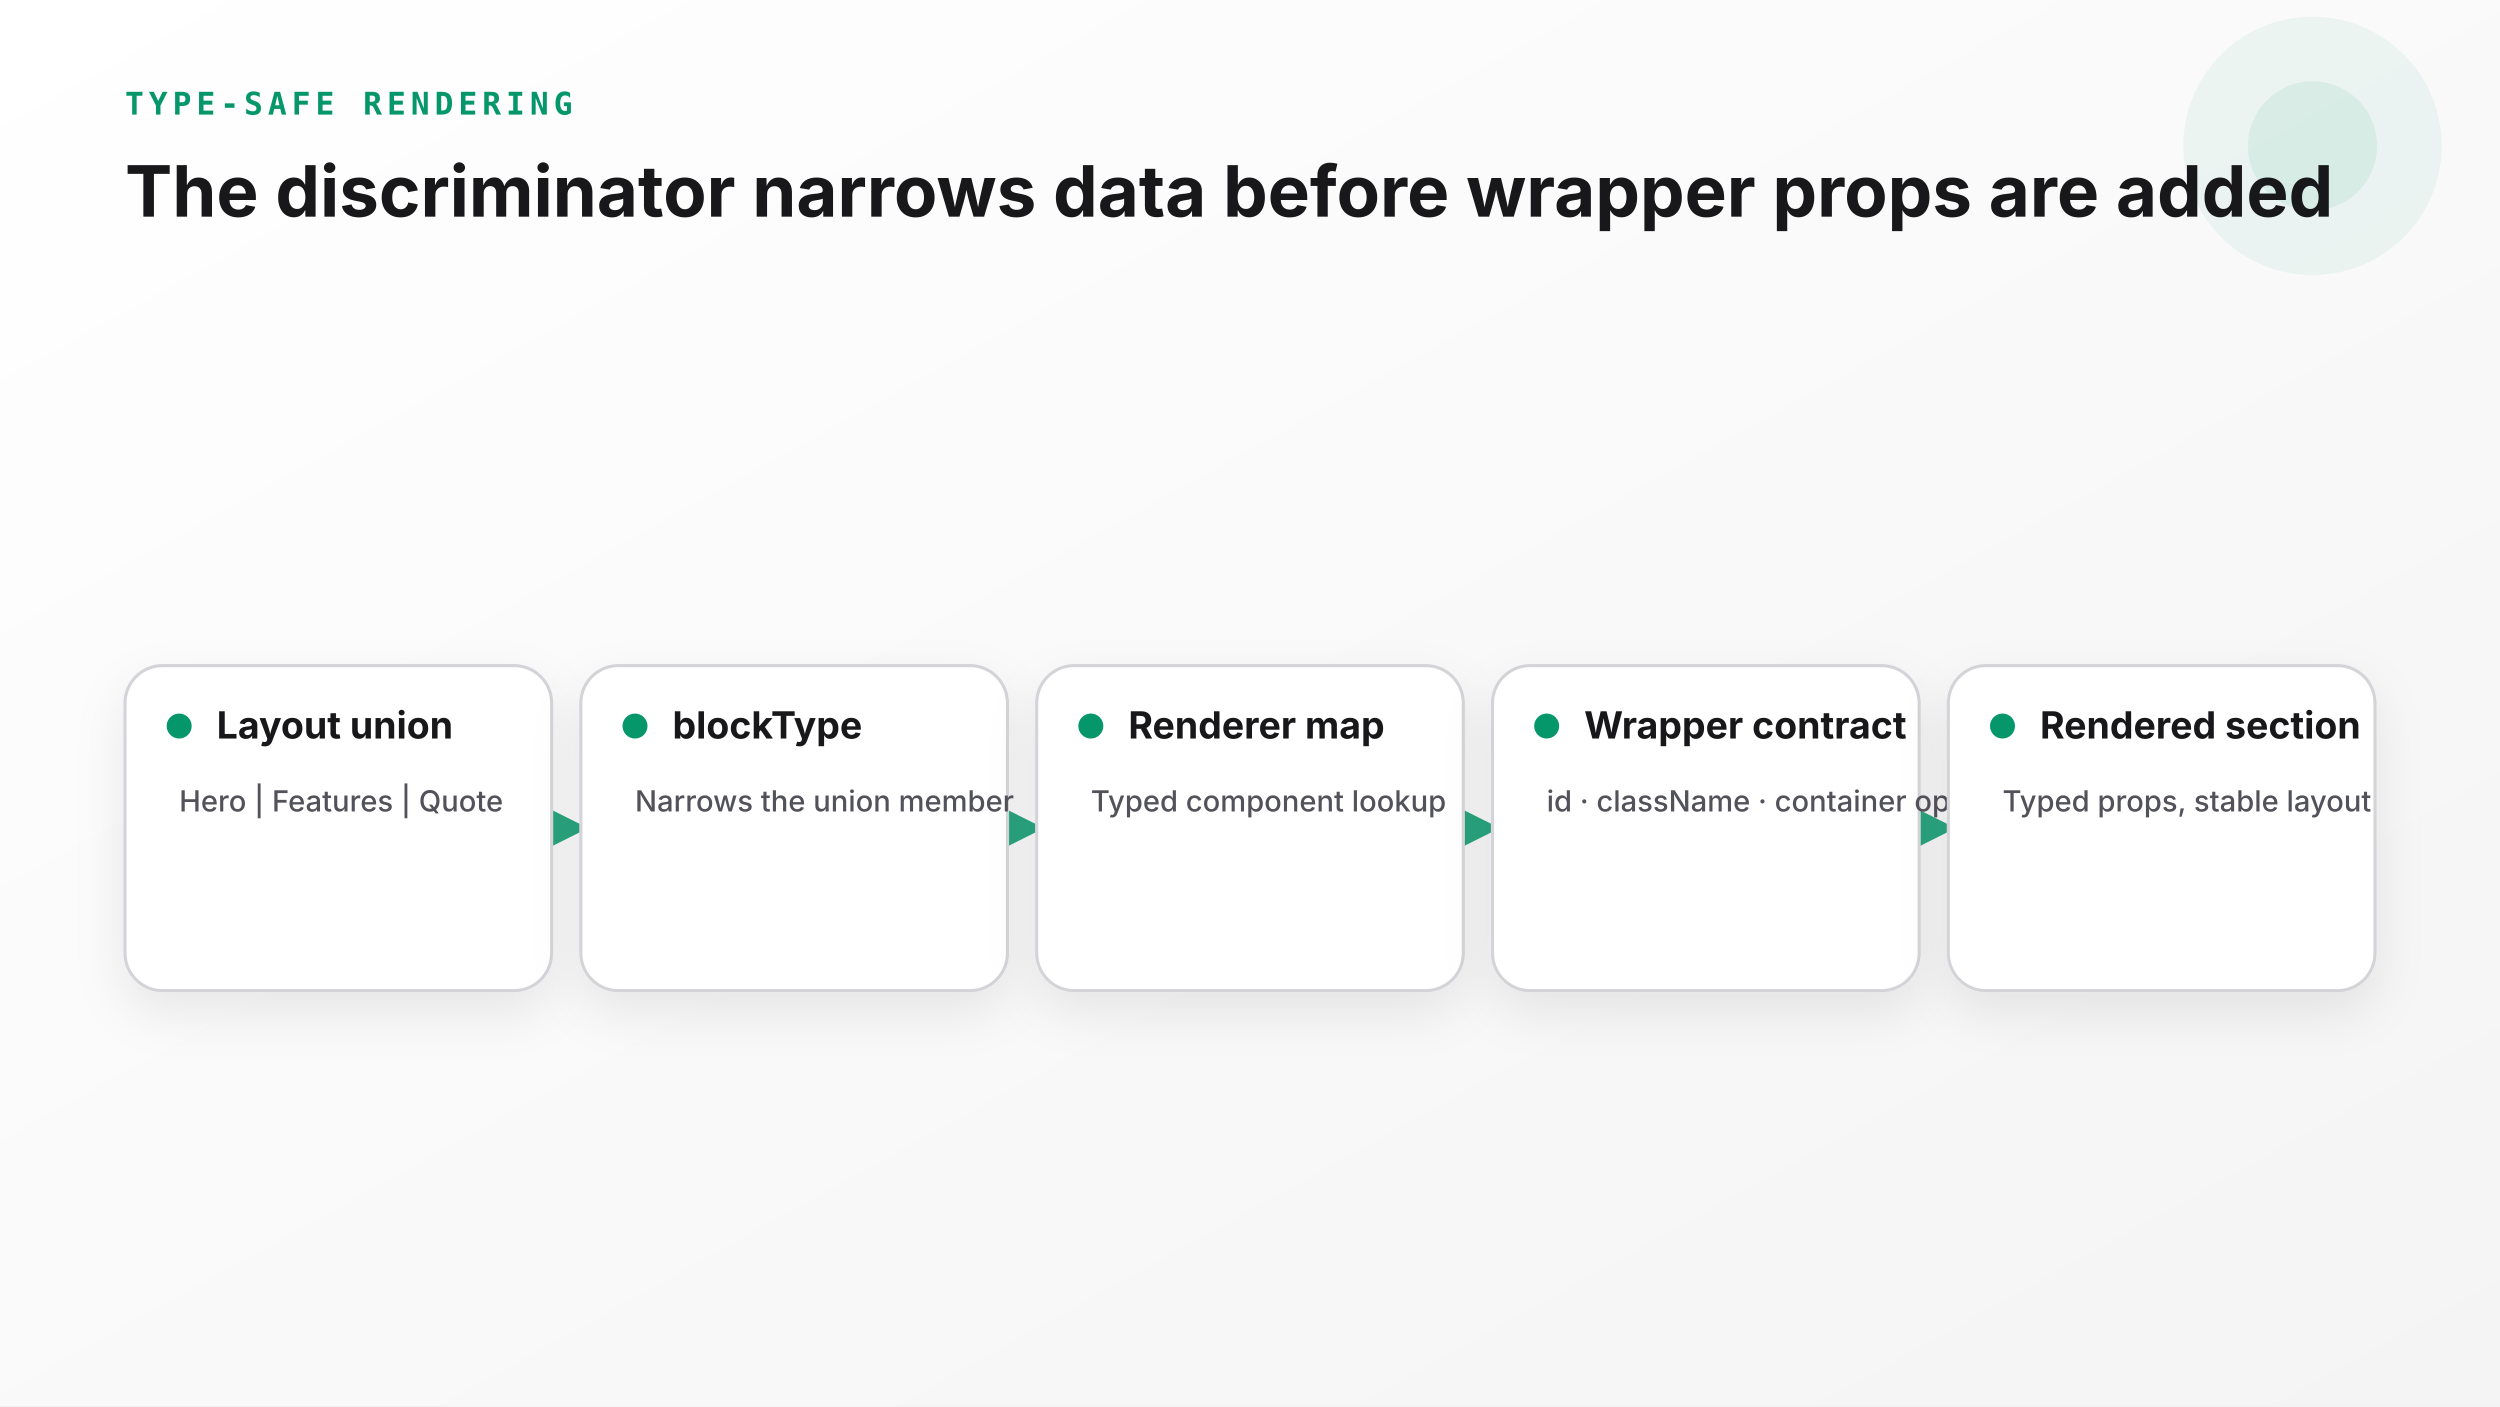
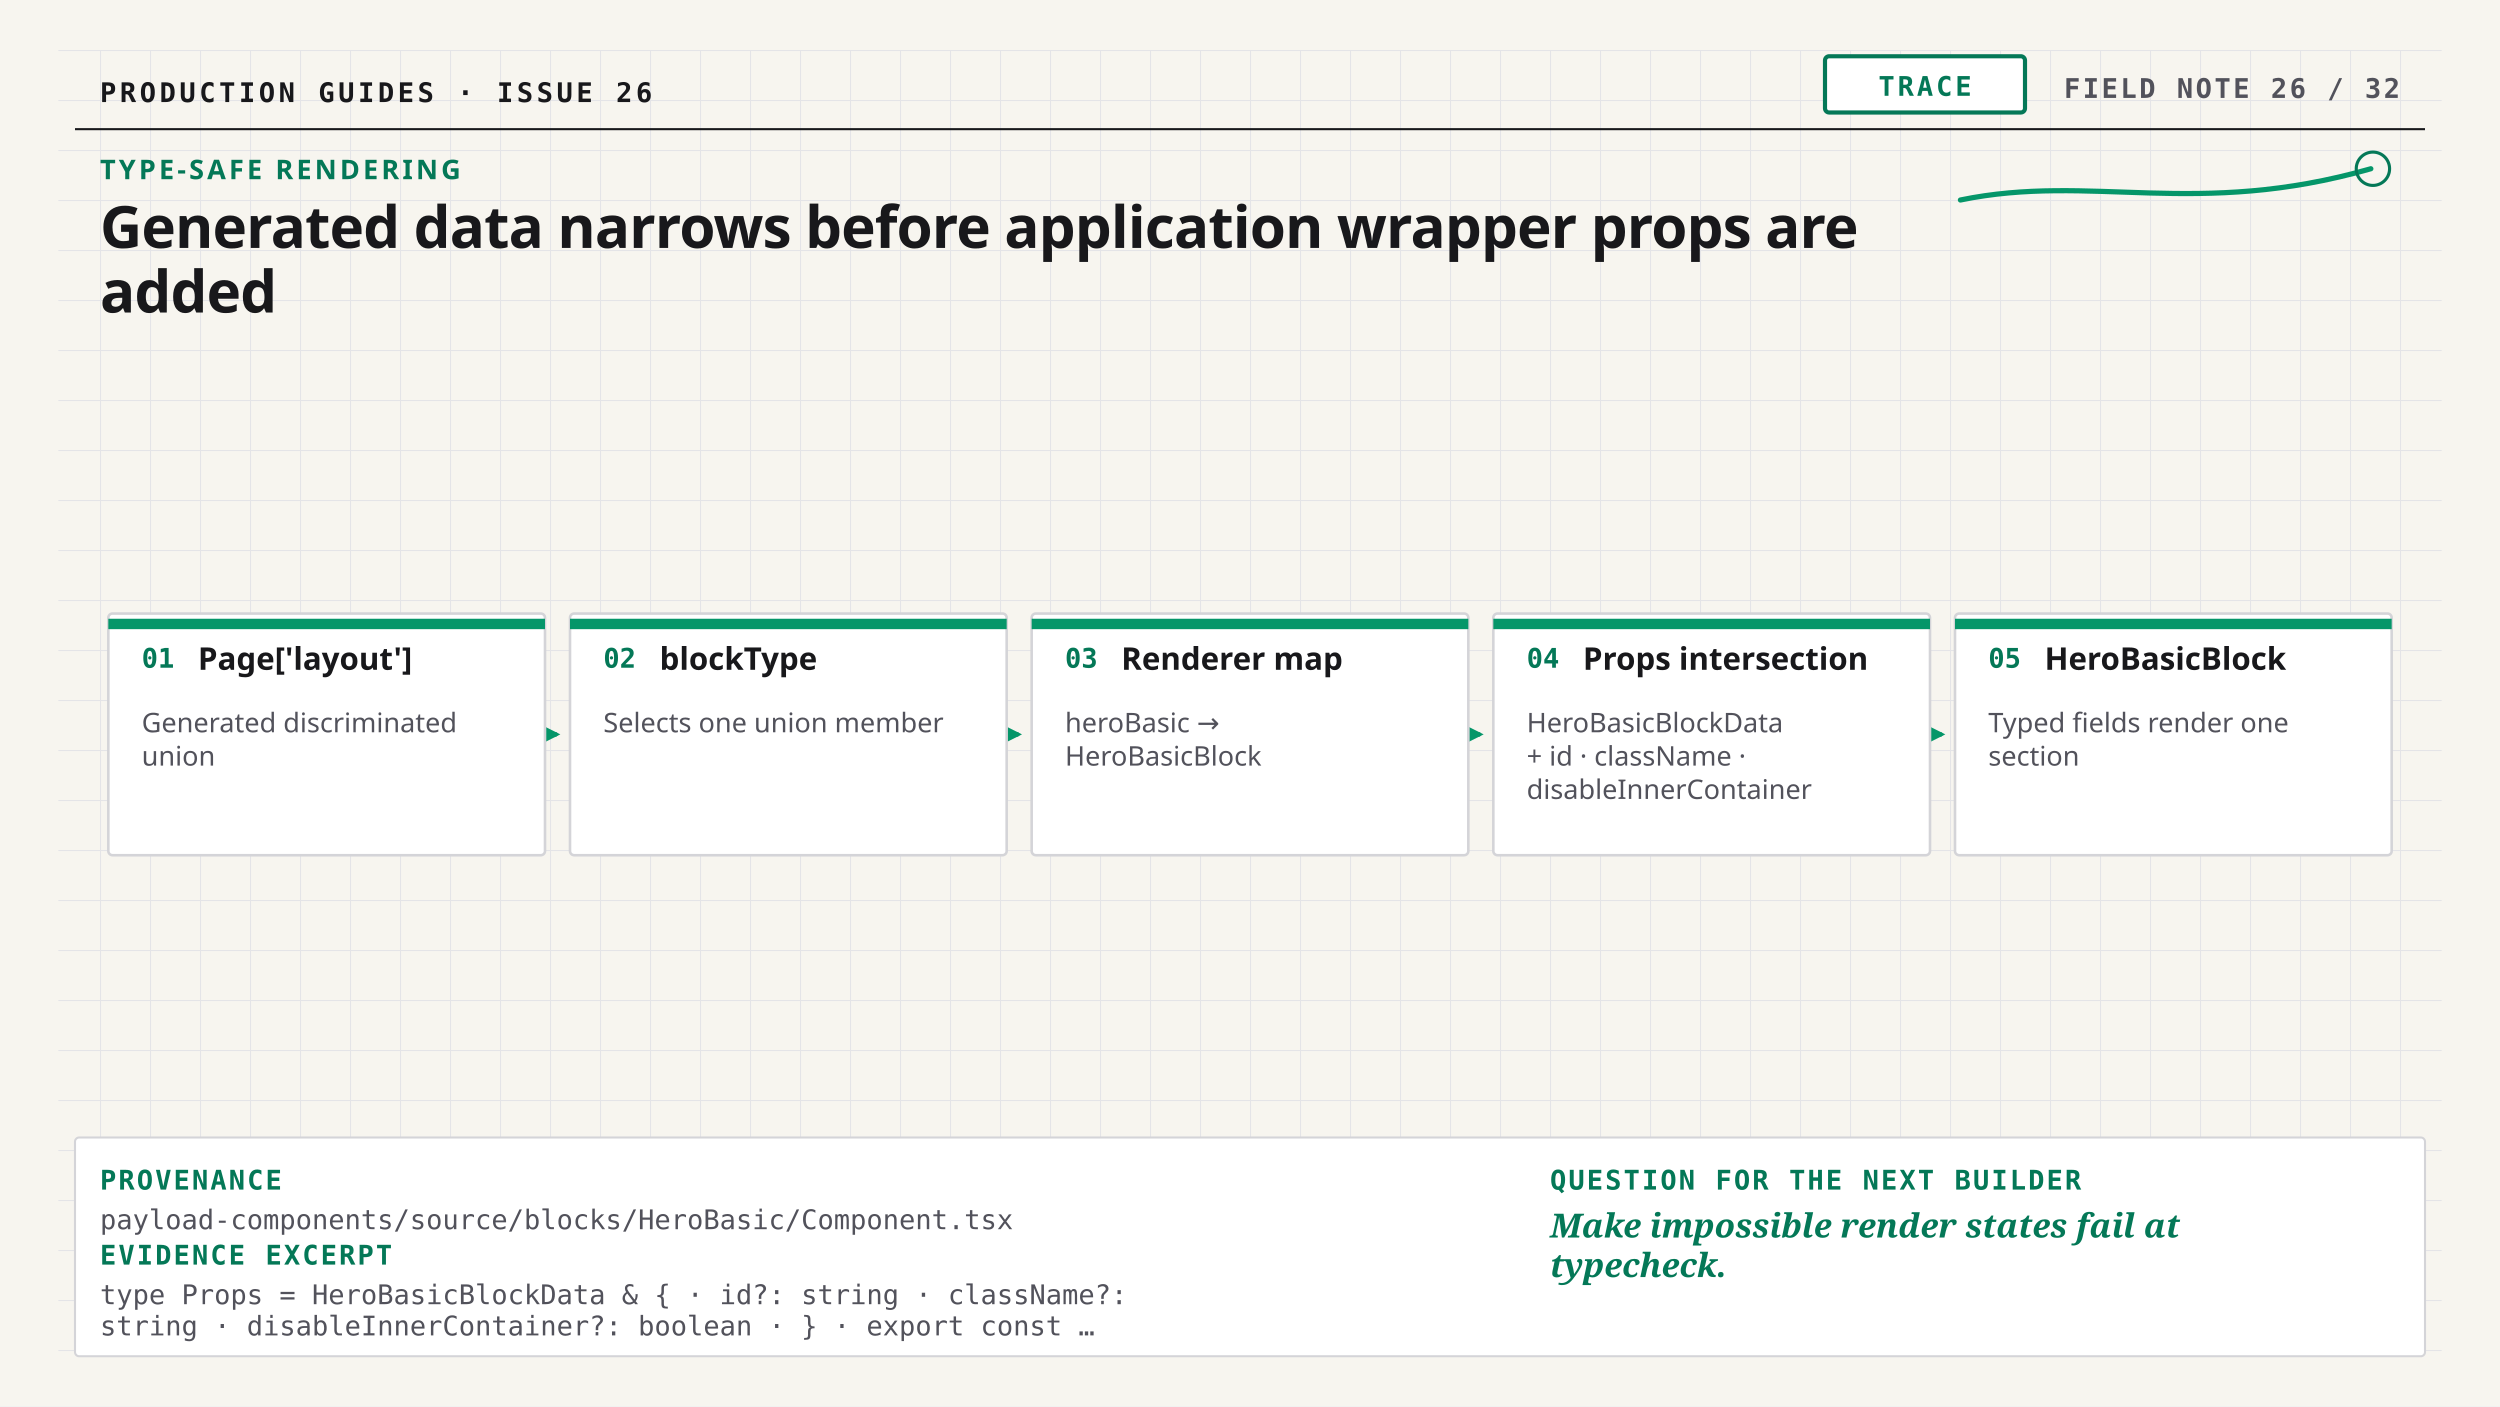
- <svg xmlns="http://www.w3.org/2000/svg" viewBox="0 0 1200 675" role="img" aria-labelledby="title description">
+ <svg xmlns="http://www.w3.org/2000/svg" viewBox="0 0 1200 675" role="img" aria-labelledby="diagram-title diagram-description" class="diagram diagram--trace" data-mode="trace" data-series="production-guides" data-issue="26">
  <defs>
-     <linearGradient id="background" x1="0" y1="0" x2="1" y2="1">
-       <stop stop-color="#ffffff" />
-       <stop offset="1" stop-color="#f4f4f5" />
-     </linearGradient>
-     <filter id="shadow" x="-20%" y="-20%" width="140%" height="160%">
-       <feDropShadow dx="0" dy="10" stdDeviation="12" flood-color="#18181b" flood-opacity="0.08" />
-     </filter>
-     <marker id="arrowhead" viewBox="0 0 10 10" refX="8" refY="5" markerWidth="7" markerHeight="7" orient="auto-start-reverse">
+     <pattern id="journal-grid-pattern" width="24" height="24" patternUnits="userSpaceOnUse">
+       <path d="M 24 0 L 0 0 0 24" fill="none" stroke="#e4e4e7" stroke-width="1" />
+     </pattern>
+     <marker id="journal-arrow" viewBox="0 0 10 10" refX="8.5" refY="5" markerWidth="7" markerHeight="7" orient="auto-start-reverse">
      <path d="M 0 0 L 10 5 L 0 10 z" fill="#059669" />
    </marker>
    <style>
-       .kicker{font:700 15px ui-monospace,SFMono-Regular,Menlo,monospace;letter-spacing:2.4px;fill:#059669}
-       .headline{font:650 34px ui-sans-serif,system-ui,-apple-system,sans-serif;fill:#18181b}
-       .card{fill:#fff;stroke:#d4d4d8;stroke-width:1.5;filter:url(#shadow)}
-       .terminal{fill:#18181b;stroke:#3f3f46;stroke-width:1.5;filter:url(#shadow)}
-       .dot{fill:#059669}
-       .node-title{font:650 18px ui-sans-serif,system-ui,-apple-system,sans-serif;fill:#18181b}
-       .node-body{font:450 14px ui-sans-serif,system-ui,-apple-system,sans-serif;fill:#52525b}
-       .terminal-title{font:650 17px ui-monospace,SFMono-Regular,Menlo,monospace;fill:#f4f4f5}
-       .terminal-body{font:450 14px ui-monospace,SFMono-Regular,Menlo,monospace;fill:#d4d4d8}
-       .arrow{fill:none;stroke:#059669;stroke-width:2.5;stroke-linecap:round;opacity:.85}
-       .edge-label{font:650 12px ui-monospace,SFMono-Regular,Menlo,monospace;fill:#047857;paint-order:stroke;stroke:#fafafa;stroke-width:5px}
+       .diagram {
+         background: #f7f5ef;
+         color: #18181b;
+       }
+       .paper {
+         fill: #f7f5ef;
+       }
+       .grid {
+         fill: url(#journal-grid-pattern);
+       }
+       .masthead,
+       .mode-label,
+       .folio-label,
+       .footer-label,
+       .node-index,
+       .edge-label,
+       .node-title--mono,
+       .node-body--mono,
+       .provenance-line {
+         font-family: ui-monospace, SFMono-Regular, Menlo, monospace;
+       }
+       .masthead {
+         fill: #18181b;
+         font-size: 13px;
+         font-weight: 700;
+         letter-spacing: 1.7px;
+       }
+       .kicker {
+         fill: #047857;
+         font-family: ui-sans-serif, system-ui, sans-serif;
+         font-size: 13px;
+         font-weight: 750;
+         letter-spacing: 1.5px;
+       }
+       .headline {
+         fill: #18181b;
+         font-family: ui-sans-serif, system-ui, sans-serif;
+         font-size: 28px;
+         font-weight: 720;
+         letter-spacing: -0.4px;
+       }
+       .mode-box {
+         fill: #ffffff;
+         stroke: #047857;
+         stroke-width: 2;
+       }
+       .mode-label {
+         fill: #047857;
+         font-size: 13px;
+         font-weight: 750;
+         letter-spacing: 1.4px;
+       }
+       .folio-label {
+         fill: #52525b;
+         font-size: 13px;
+         font-weight: 650;
+         letter-spacing: 1.2px;
+       }
+       .journal-rule {
+         stroke: #18181b;
+         stroke-width: 1;
+       }
+       .accent-path {
+         fill: none;
+         stroke: #059669;
+         stroke-linecap: round;
+         stroke-width: 2.5;
+       }
+       .edge-path {
+         fill: none;
+         stroke: #059669;
+         stroke-linecap: round;
+         stroke-width: 2.25;
+       }
+       .diagram--join .edge-path {
+         stroke-dasharray: 7 5;
+       }
+       .diagram--inspect .edge-path {
+         stroke-width: 1.75;
+       }
+       .edge-label-paper {
+         fill: #f7f5ef;
+         stroke: #e4e4e7;
+         stroke-width: 1;
+       }
+       .edge-label {
+         fill: #047857;
+         font-size: 13px;
+         font-weight: 700;
+       }
+       .node-card {
+         fill: #ffffff;
+         stroke: #d4d4d8;
+         stroke-width: 1.25;
+       }
+       .diagram--inspect .node-card {
+         stroke: #18181b;
+       }
+       .node--terminal .node-card {
+         fill: #18181b;
+         stroke: #18181b;
+       }
+       .node-rule {
+         stroke: #059669;
+         stroke-width: 5;
+       }
+       .node-index {
+         fill: #047857;
+         font-size: 13px;
+         font-weight: 700;
+       }
+       .node-title {
+         fill: #18181b;
+         font-family: ui-sans-serif, system-ui, sans-serif;
+         font-size: 15px;
+         font-weight: 720;
+       }
+       .node-body {
+         fill: #52525b;
+         font-family: ui-sans-serif, system-ui, sans-serif;
+         font-size: 13px;
+         font-weight: 480;
+       }
+       .node--terminal .node-title,
+       .node--terminal .node-body {
+         fill: #ffffff;
+       }
+       .node--terminal .node-index {
+         fill: #059669;
+       }
+       .footer-paper {
+         fill: #ffffff;
+         stroke: #d4d4d8;
+         stroke-width: 1;
+       }
+       .footer-label {
+         fill: #047857;
+         font-size: 13px;
+         font-weight: 700;
+         letter-spacing: 1px;
+       }
+       .provenance-line,
+       .evidence-line {
+         fill: #52525b;
+         font-size: 13px;
+       }
+       .evidence-line {
+         font-family: ui-monospace, SFMono-Regular, Menlo, monospace;
+       }
+       .prompt {
+         fill: #047857;
+         font-family: Georgia, serif;
+         font-size: 16px;
+         font-style: italic;
+         font-weight: 650;
+       }
+       .registration {
+         fill: none;
+         stroke: #047857;
+         stroke-width: 1.5;
+       }
    </style>
  </defs>
-   <rect width="1200" height="675" fill="url(#background)" />
-   <circle cx="1110" cy="70" r="62" fill="#059669" opacity=".06" />
-   <circle cx="1110" cy="70" r="31" fill="#059669" opacity=".08" />
-   <text class="kicker" x="60" y="55">TYPE-SAFE RENDERING</text>
-   <text class="headline" x="60" y="104">The discriminator narrows data before wrapper props are added</text>
-   <g>
-     <g>
-       <path class="arrow" d="M 264.8 397.5 C 271.8 397.5, 271.8 397.5, 278.8 397.5" marker-end="url(#arrowhead)" />
-     </g>
-     <g>
-       <path class="arrow" d="M 483.6 397.5 C 490.6 397.5, 490.6 397.5, 497.6 397.5" marker-end="url(#arrowhead)" />
-     </g>
-     <g>
-       <path class="arrow" d="M 702.4 397.5 C 709.4 397.5, 709.4 397.5, 716.4 397.5" marker-end="url(#arrowhead)" />
-     </g>
-     <g>
-       <path class="arrow" d="M 921.2 397.5 C 928.2 397.5, 928.2 397.5, 935.2 397.5" marker-end="url(#arrowhead)" />
-     </g>
-   </g>
-   <g>
-     <g>
-       <rect class="card" x="60" y="319.5" width="204.8" height="156" rx="18" />
-       <circle class="dot" cx="86" cy="348.5" r="6" />
-       <text class="node-title" x="104" y="354.5">Layout union</text>
-       <text class="node-body" x="86" y="389.5">Hero | Features | Quote</text>
-     </g>
-     <g>
-       <rect class="card" x="278.8" y="319.5" width="204.8" height="156" rx="18" />
-       <circle class="dot" cx="304.8" cy="348.5" r="6" />
-       <text class="node-title" x="322.8" y="354.5">blockType</text>
-       <text class="node-body" x="304.8" y="389.5">Narrows the union member</text>
-     </g>
-     <g>
-       <rect class="card" x="497.6" y="319.5" width="204.8" height="156" rx="18" />
-       <circle class="dot" cx="523.6" cy="348.5" r="6" />
-       <text class="node-title" x="541.6" y="354.5">Renderer map</text>
-       <text class="node-body" x="523.6" y="389.5">Typed component lookup</text>
-     </g>
-     <g>
-       <rect class="card" x="716.4" y="319.5" width="204.8" height="156" rx="18" />
-       <circle class="dot" cx="742.4" cy="348.5" r="6" />
-       <text class="node-title" x="760.4" y="354.5">Wrapper contract</text>
-       <text class="node-body" x="742.4" y="389.5">id · className · container option</text>
-     </g>
-     <g>
-       <rect class="card" x="935.2" y="319.5" width="204.8" height="156" rx="18" />
-       <circle class="dot" cx="961.2" cy="348.5" r="6" />
-       <text class="node-title" x="979.2" y="354.5">Rendered section</text>
-       <text class="node-body" x="961.2" y="389.5">Typed props, stable layout</text>
-     </g>
+   <rect class="paper" width="1200" height="675" />
+   <rect class="grid" data-journal-part="grid" x="28" y="24" width="1144" height="627" />
+   <path class="journal-rule" d="M 36 62 H 1164" />
+   <g data-journal-part="masthead">
+     <text class="masthead" x="48" y="49">PRODUCTION GUIDES · ISSUE 26</text>
+   </g>
+   <g data-journal-part="mode">
+     <rect class="mode-box" x="876" y="27" width="96" height="27" rx="2" />
+     <text class="mode-label" x="924" y="46" text-anchor="middle">TRACE</text>
+   </g>
+   <g data-journal-part="folio">
+     <text class="folio-label" x="1152" y="47" text-anchor="end">FIELD NOTE 26 / 32</text>
+   </g>
+   <text class="kicker" x="48" y="86">TYPE-SAFE RENDERING</text>
+   <text class="headline" x="48" y="119">Generated data narrows before application wrapper props are</text>
+   <text class="headline" x="48" y="150">added</text>
+   <path class="accent-path" d="M 941 96 C 1004 83, 1054 105, 1138 81" />
+   <circle class="registration" cx="1139" cy="81" r="8" />
+   <g data-diagram-layer="edges">
+     <g class="edge">
+       <path class="edge-path" data-edge-from="union" data-edge-to="block-type" data-edge-axis="horizontal" d="M 263.6 352.5 C 265.1 352.5, 265.1 352.5, 266.6 352.5" marker-end="url(#journal-arrow)" />
+     </g>
+     <g class="edge">
+       <path class="edge-path" data-edge-from="block-type" data-edge-to="map" data-edge-axis="horizontal" d="M 485.2 352.5 C 486.7 352.5, 486.7 352.5, 488.2 352.5" marker-end="url(#journal-arrow)" />
+     </g>
+     <g class="edge">
+       <path class="edge-path" data-edge-from="map" data-edge-to="props" data-edge-axis="horizontal" d="M 706.8 352.5 C 708.3 352.5, 708.3 352.5, 709.8 352.5" marker-end="url(#journal-arrow)" />
+     </g>
+     <g class="edge">
+       <path class="edge-path" data-edge-from="props" data-edge-to="output" data-edge-axis="horizontal" d="M 928.4 352.5 C 929.9 352.5, 929.9 352.5, 931.4 352.5" marker-end="url(#journal-arrow)" />
+     </g>
+   </g>
+   <g data-diagram-layer="nodes">
+     <g class="node node--code" data-node-id="union" data-node-kind="code">
+       <rect class="node-card" x="52" y="294.5" width="209.6" height="116" rx="2" />
+       <path class="node-rule" d="M 52 299.5 H 261.6" />
+       <text class="node-index" x="68" y="320.5">01</text>
+       <text class="node-title node-title--mono" x="95" y="321.5">Page['layout']</text>
+       <text class="node-body node-body--mono" data-role="body-line" x="68" y="351.5">Generated discriminated</text>
+       <text class="node-body node-body--mono" data-role="body-line" x="68" y="367.5">union</text>
+     </g>
+     <g class="node node--code" data-node-id="block-type" data-node-kind="code">
+       <rect class="node-card" x="273.6" y="294.5" width="209.6" height="116" rx="2" />
+       <path class="node-rule" d="M 273.6 299.5 H 483.2" />
+       <text class="node-index" x="289.6" y="320.5">02</text>
+       <text class="node-title node-title--mono" x="316.6" y="321.5">blockType</text>
+       <text class="node-body node-body--mono" data-role="body-line" x="289.6" y="351.5">Selects one union member</text>
+     </g>
+     <g class="node node--code" data-node-id="map" data-node-kind="code">
+       <rect class="node-card" x="495.2" y="294.5" width="209.6" height="116" rx="2" />
+       <path class="node-rule" d="M 495.2 299.5 H 704.8" />
+       <text class="node-index" x="511.2" y="320.5">03</text>
+       <text class="node-title node-title--mono" x="538.2" y="321.5">Renderer map</text>
+       <text class="node-body node-body--mono" data-role="body-line" x="511.2" y="351.5">heroBasic →</text>
+       <text class="node-body node-body--mono" data-role="body-line" x="511.2" y="367.5">HeroBasicBlock</text>
+     </g>
+     <g class="node node--code" data-node-id="props" data-node-kind="code">
+       <rect class="node-card" x="716.8" y="294.5" width="209.6" height="116" rx="2" />
+       <path class="node-rule" d="M 716.8 299.5 H 926.4" />
+       <text class="node-index" x="732.8" y="320.5">04</text>
+       <text class="node-title node-title--mono" x="759.8" y="321.5">Props intersection</text>
+       <text class="node-body node-body--mono" data-role="body-line" x="732.8" y="351.5">HeroBasicBlockData</text>
+       <text class="node-body node-body--mono" data-role="body-line" x="732.8" y="367.5">+ id · className ·</text>
+       <text class="node-body node-body--mono" data-role="body-line" x="732.8" y="383.5">disableInnerContainer</text>
+     </g>
+     <g class="node node--code" data-node-id="output" data-node-kind="code">
+       <rect class="node-card" x="938.4" y="294.5" width="209.6" height="116" rx="2" />
+       <path class="node-rule" d="M 938.4 299.5 H 1148" />
+       <text class="node-index" x="954.4" y="320.5">05</text>
+       <text class="node-title node-title--mono" x="981.4" y="321.5">HeroBasicBlock</text>
+       <text class="node-body node-body--mono" data-role="body-line" x="954.4" y="351.5">Typed fields render one</text>
+       <text class="node-body node-body--mono" data-role="body-line" x="954.4" y="367.5">section</text>
+     </g>
+   </g>
+   <rect class="footer-paper" x="36" y="546" width="1128" height="105" rx="2" />
+   <g data-journal-part="provenance" data-provenance="payload-components/source/blocks/HeroBasic/Component.tsx">
+     <text class="footer-label" x="48" y="571">PROVENANCE</text>
+     <text class="provenance-line" x="48" y="590">payload-components/source/blocks/HeroBasic/Component.tsx</text>
+   </g>
+   <g data-journal-part="evidence" data-evidence-excerpt="type Props = HeroBasicBlockData &amp; {   id?: string   className?: string   disableInnerContainer?: boolean }  export const HeroBasicBlock: React.FC&lt;Props&gt; = ({   className,   description,   disableInnerContainer," data-evidence-truncated="true">
+     <text class="footer-label" x="48" y="607">EVIDENCE EXCERPT</text>
+     <text class="evidence-line" x="48" y="626">type Props = HeroBasicBlockData &amp; { · id?: string · className?:</text>
+     <text class="evidence-line" x="48" y="641">string · disableInnerContainer?: boolean · } · export const …</text>
+   </g>
+   <g data-journal-part="prompt" data-prompt="Make impossible render states fail at typecheck.">
+     <text class="footer-label" x="744" y="571">QUESTION FOR THE NEXT BUILDER</text>
+     <text class="prompt" x="744" y="594">Make impossible render states fail at</text>
+     <text class="prompt" x="744" y="613">typecheck.</text>
  </g>
</svg>
